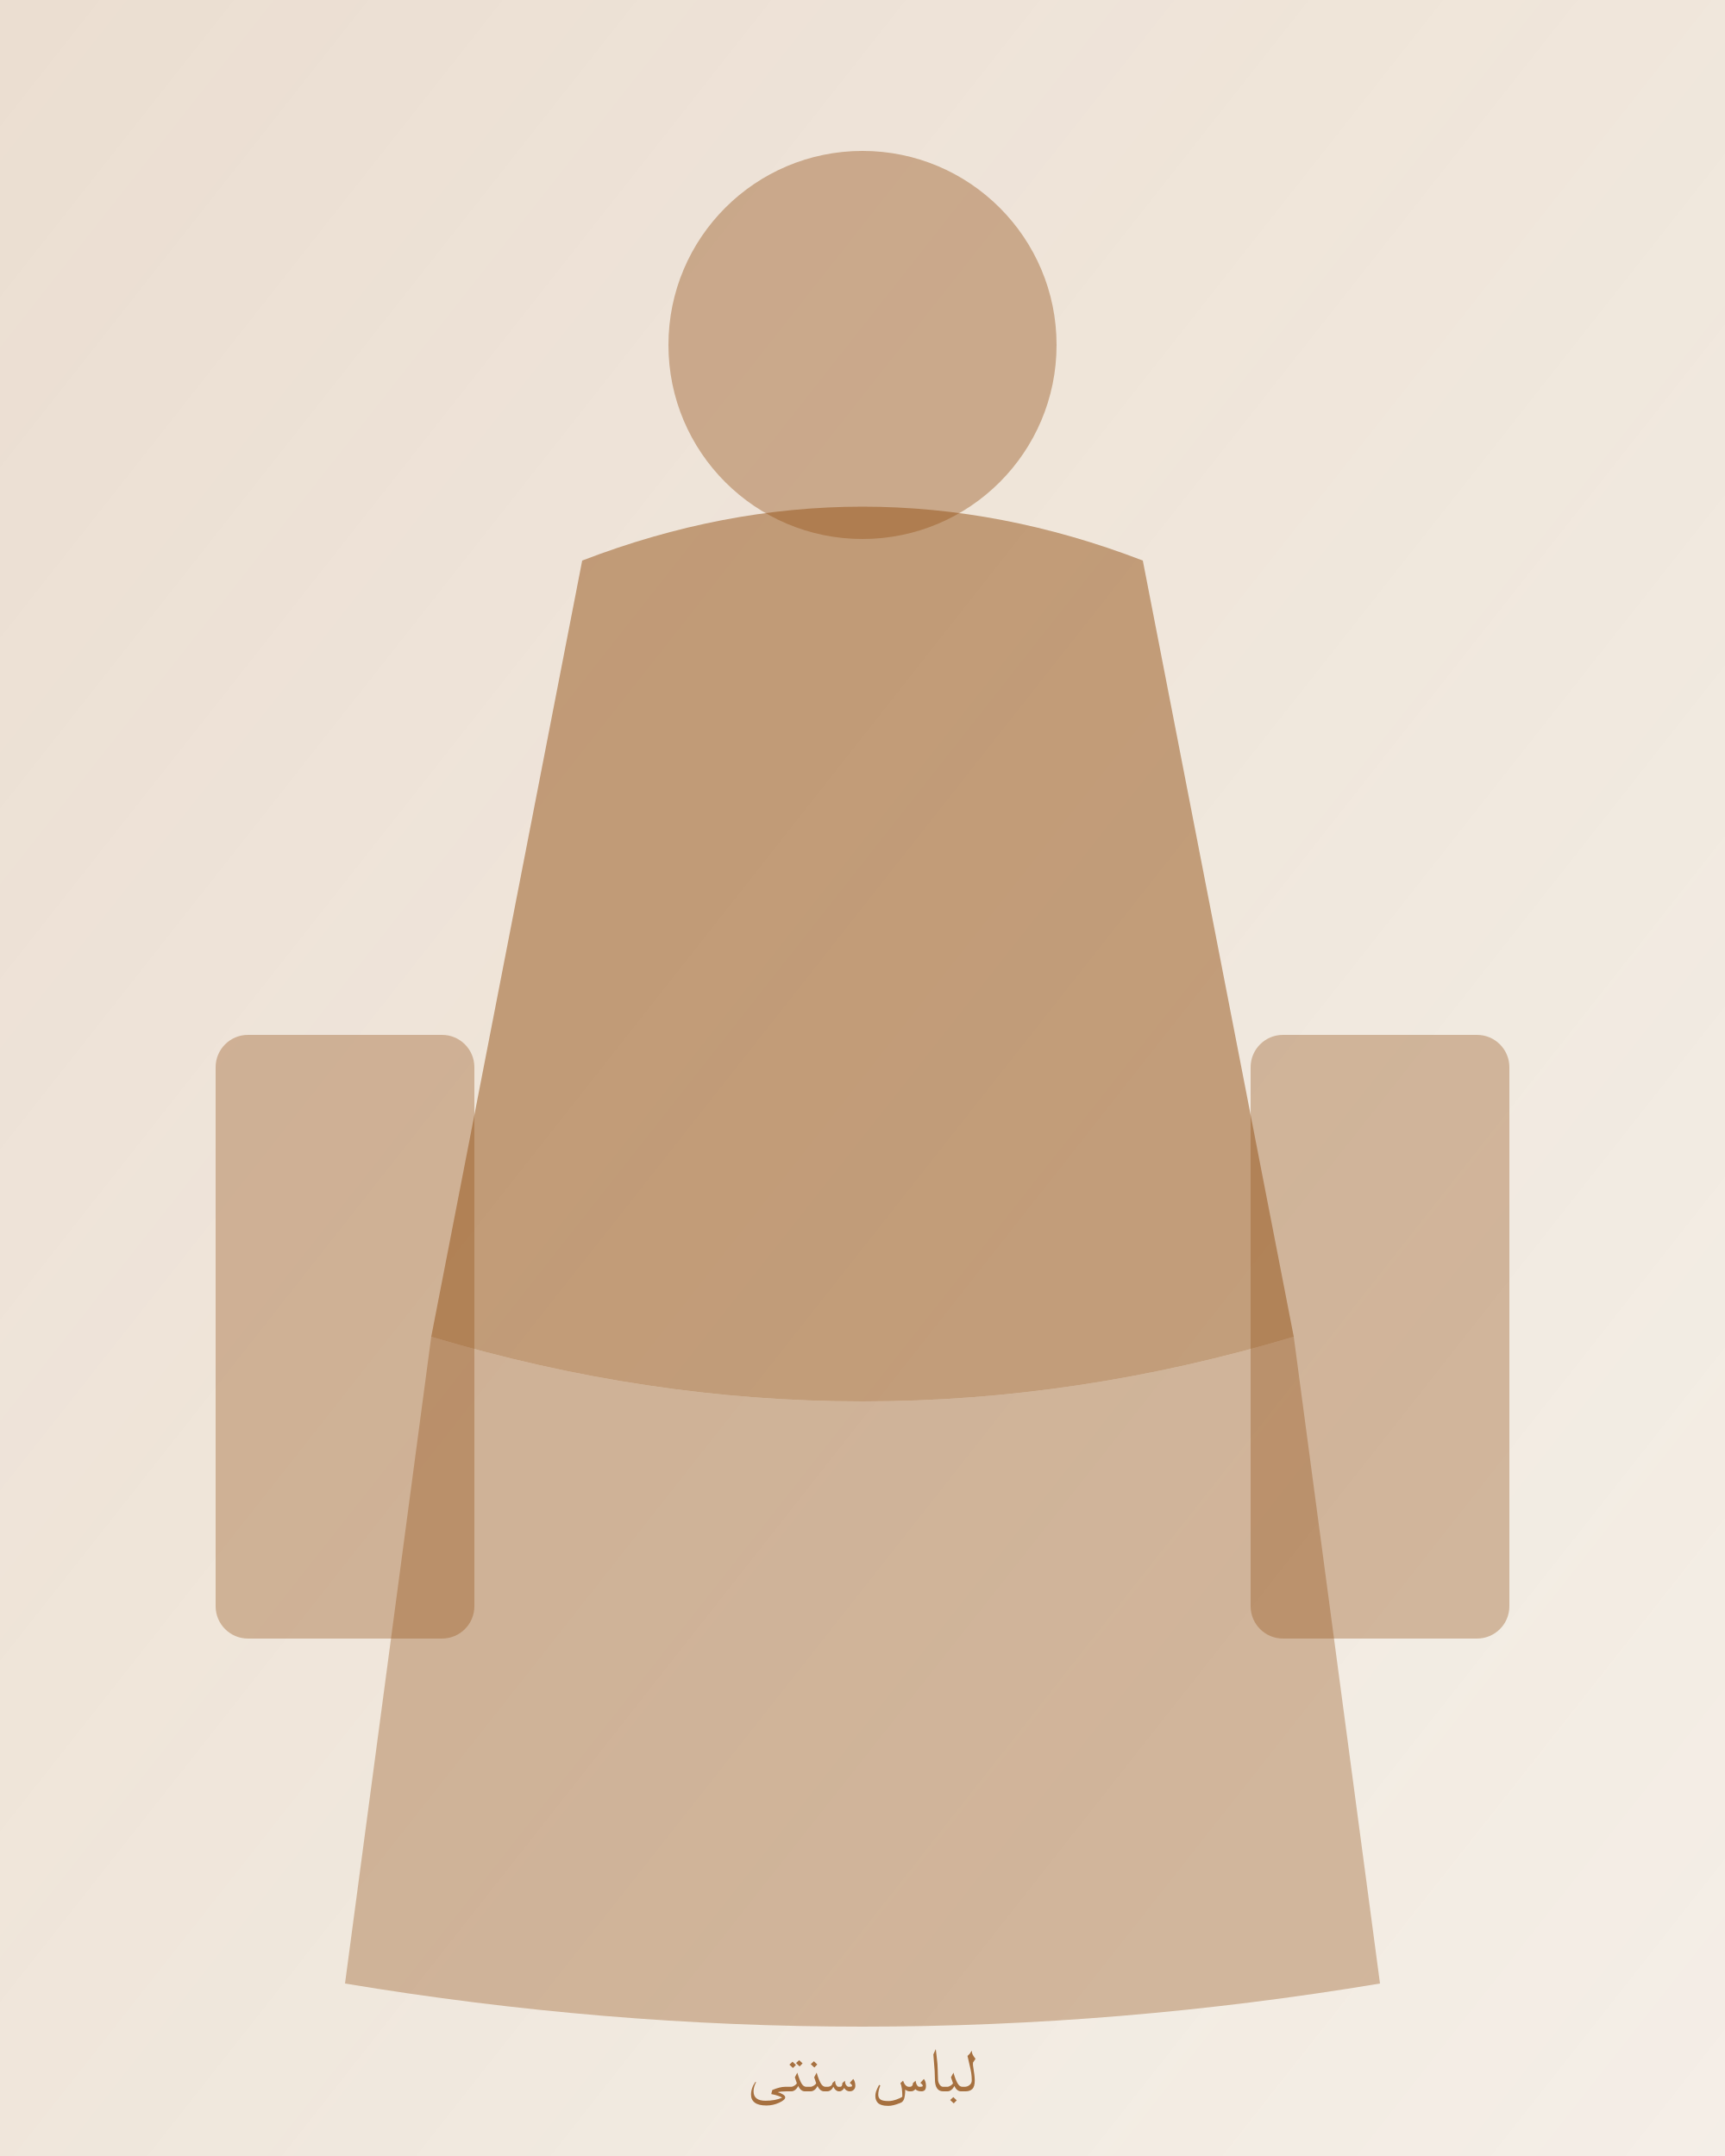
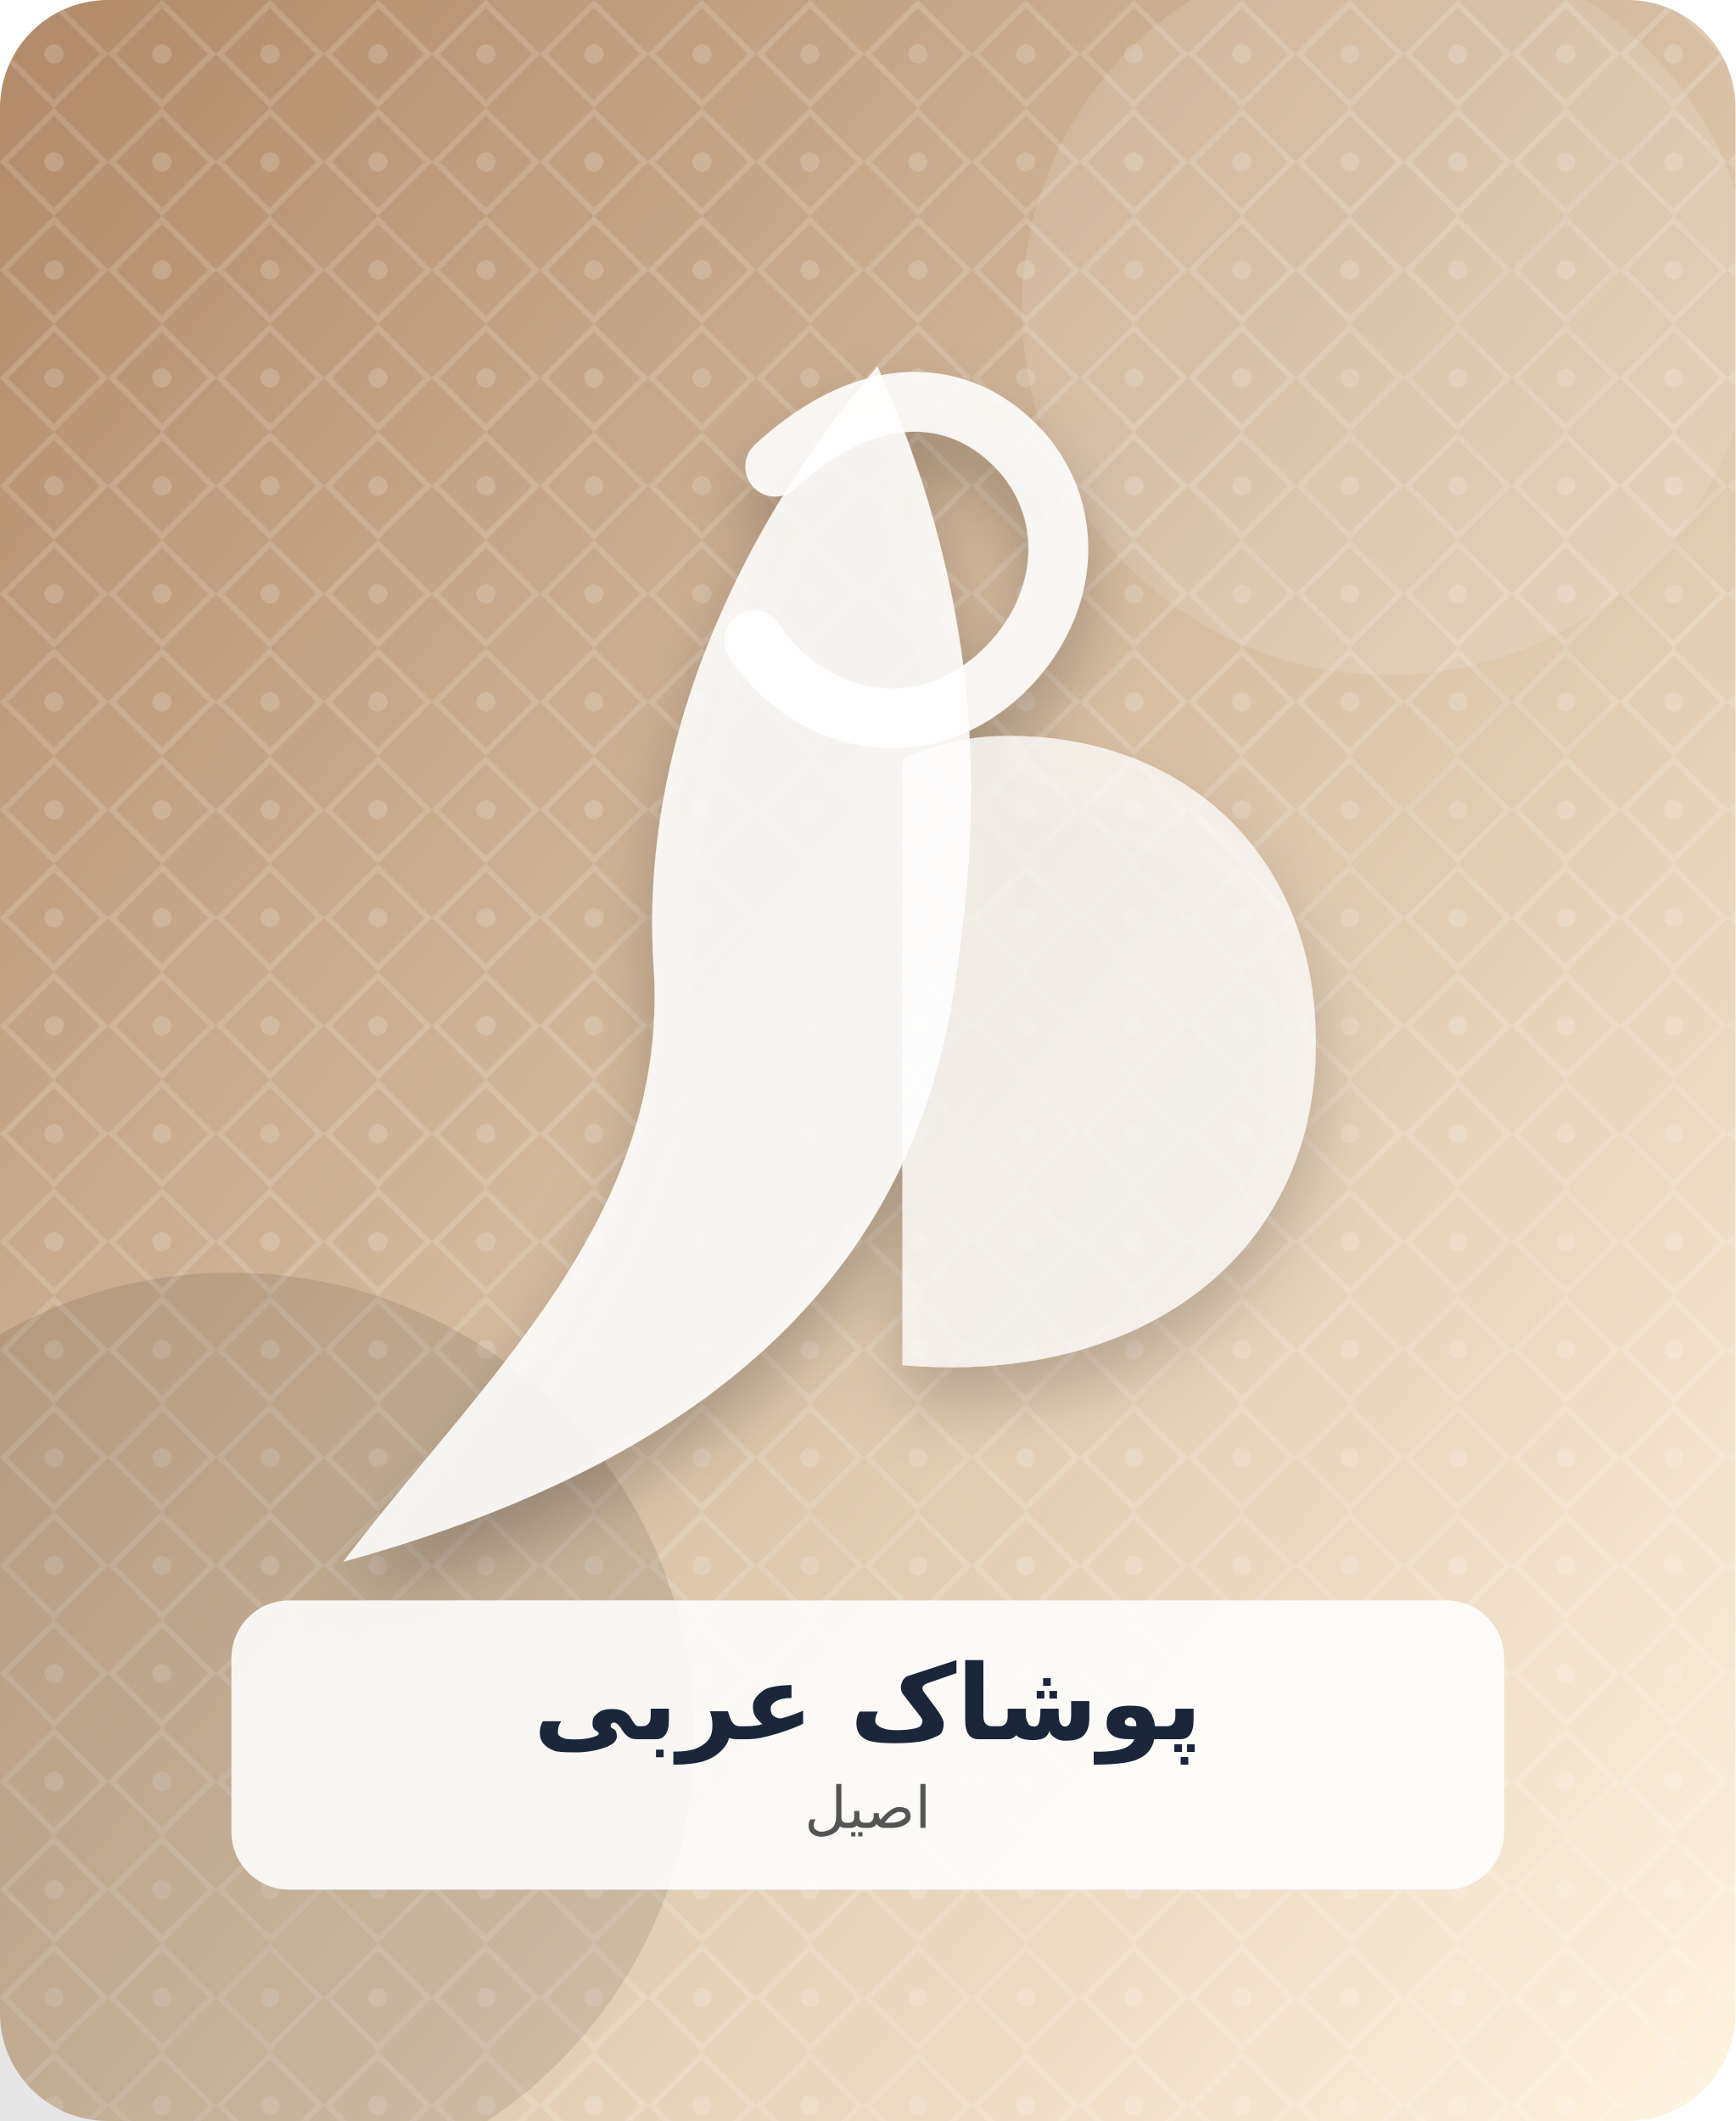
- <svg xmlns="http://www.w3.org/2000/svg" width="800" height="1000" viewBox="0 0 800 1000">
+ <svg xmlns="http://www.w3.org/2000/svg" width="900" height="1100" viewBox="0 0 900 1100" role="img" aria-label="پوشاک عربی">
  <defs>
-     <linearGradient id="bg" x1="0%" y1="0%" x2="100%" y2="100%">
-       <stop offset="0%" style="stop-color:#935116;stop-opacity:0.15" />
-       <stop offset="100%" style="stop-color:#935116;stop-opacity:0.05" />
+     <linearGradient id="g" x1="0" y1="0" x2="1" y2="1">
+       <stop offset="0" stop-color="#b08968" />
+       <stop offset="1" stop-color="#fff4df" />
    </linearGradient>
+     <pattern id="p" width="56" height="56" patternUnits="userSpaceOnUse">
+       <path d="M28 2 54 28 28 54 2 28Z" fill="none" stroke="rgba(255,255,255,.28)" stroke-width="3" />
+       <circle cx="28" cy="28" r="5" fill="rgba(255,255,255,.32)" />
+     </pattern>
+     <filter id="sh">
+       <feDropShadow dx="0" dy="18" stdDeviation="16" flood-opacity=".25" />
+     </filter>
  </defs>
-   <rect width="800" height="1000" fill="#faf7f2" />
-   <rect width="800" height="1000" fill="url(#bg)" />
-   <circle cx="400" cy="160" r="90" fill="#935116" opacity="0.4" />
-   <path d="M270 260 Q400 210 530 260 L600 620 Q400 680 200 620 Z" fill="#935116" opacity="0.5" />
-   <path d="M200 620 L160 920 Q400 960 640 920 L600 620 Q400 680 200 620 Z" fill="#935116" opacity="0.35" />
-   <rect x="100" y="480" width="120" height="280" rx="15" fill="#935116" opacity="0.35" />
-   <rect x="580" y="480" width="120" height="280" rx="15" fill="#935116" opacity="0.35" />
-   <text x="400" y="970" font-family="serif" font-size="28" fill="#935116" text-anchor="middle" opacity="0.8">لباس سنتی</text>
+   <rect width="900" height="1100" rx="56" fill="url(#g)" />
+   <rect width="900" height="1100" fill="url(#p)" opacity=".55" />
+   <circle cx="720" cy="160" r="190" fill="rgba(255,255,255,.12)" />
+   <circle cx="120" cy="900" r="240" fill="rgba(0,0,0,.1)" />
+   <g filter="url(#sh)">
+     <path d="M455 190c-70 82-124 194-116 312 8 130-89 213-161 308 148-41 288-120 316-292 15-93 19-198-39-328Z" fill="rgba(255,255,255,.87)" />
+     <path d="M513 382c92-5 164 53 169 147 7 118-87 190-214 179V393c15-6 30-10 45-11Z" fill="rgba(255,255,255,.74)" />
+     <path d="M402 242c52-48 101-40 130-5 28 35 20 84-16 115-46 39-102 17-125-20" fill="none" stroke="rgba(255,255,255,.88)" stroke-width="31" stroke-linecap="round" />
+   </g>
+   <rect x="120" y="830" width="660" height="150" rx="30" fill="rgba(255,255,255,.88)" />
+   <text x="450" y="902" text-anchor="middle" font-family="Tahoma, Arial" font-size="54" font-weight="700" fill="#1b263b">پوشاک عربی</text>
+   <text x="450" y="948" text-anchor="middle" font-family="Tahoma, Arial" font-size="30" fill="#555">اصیل</text>
</svg>
